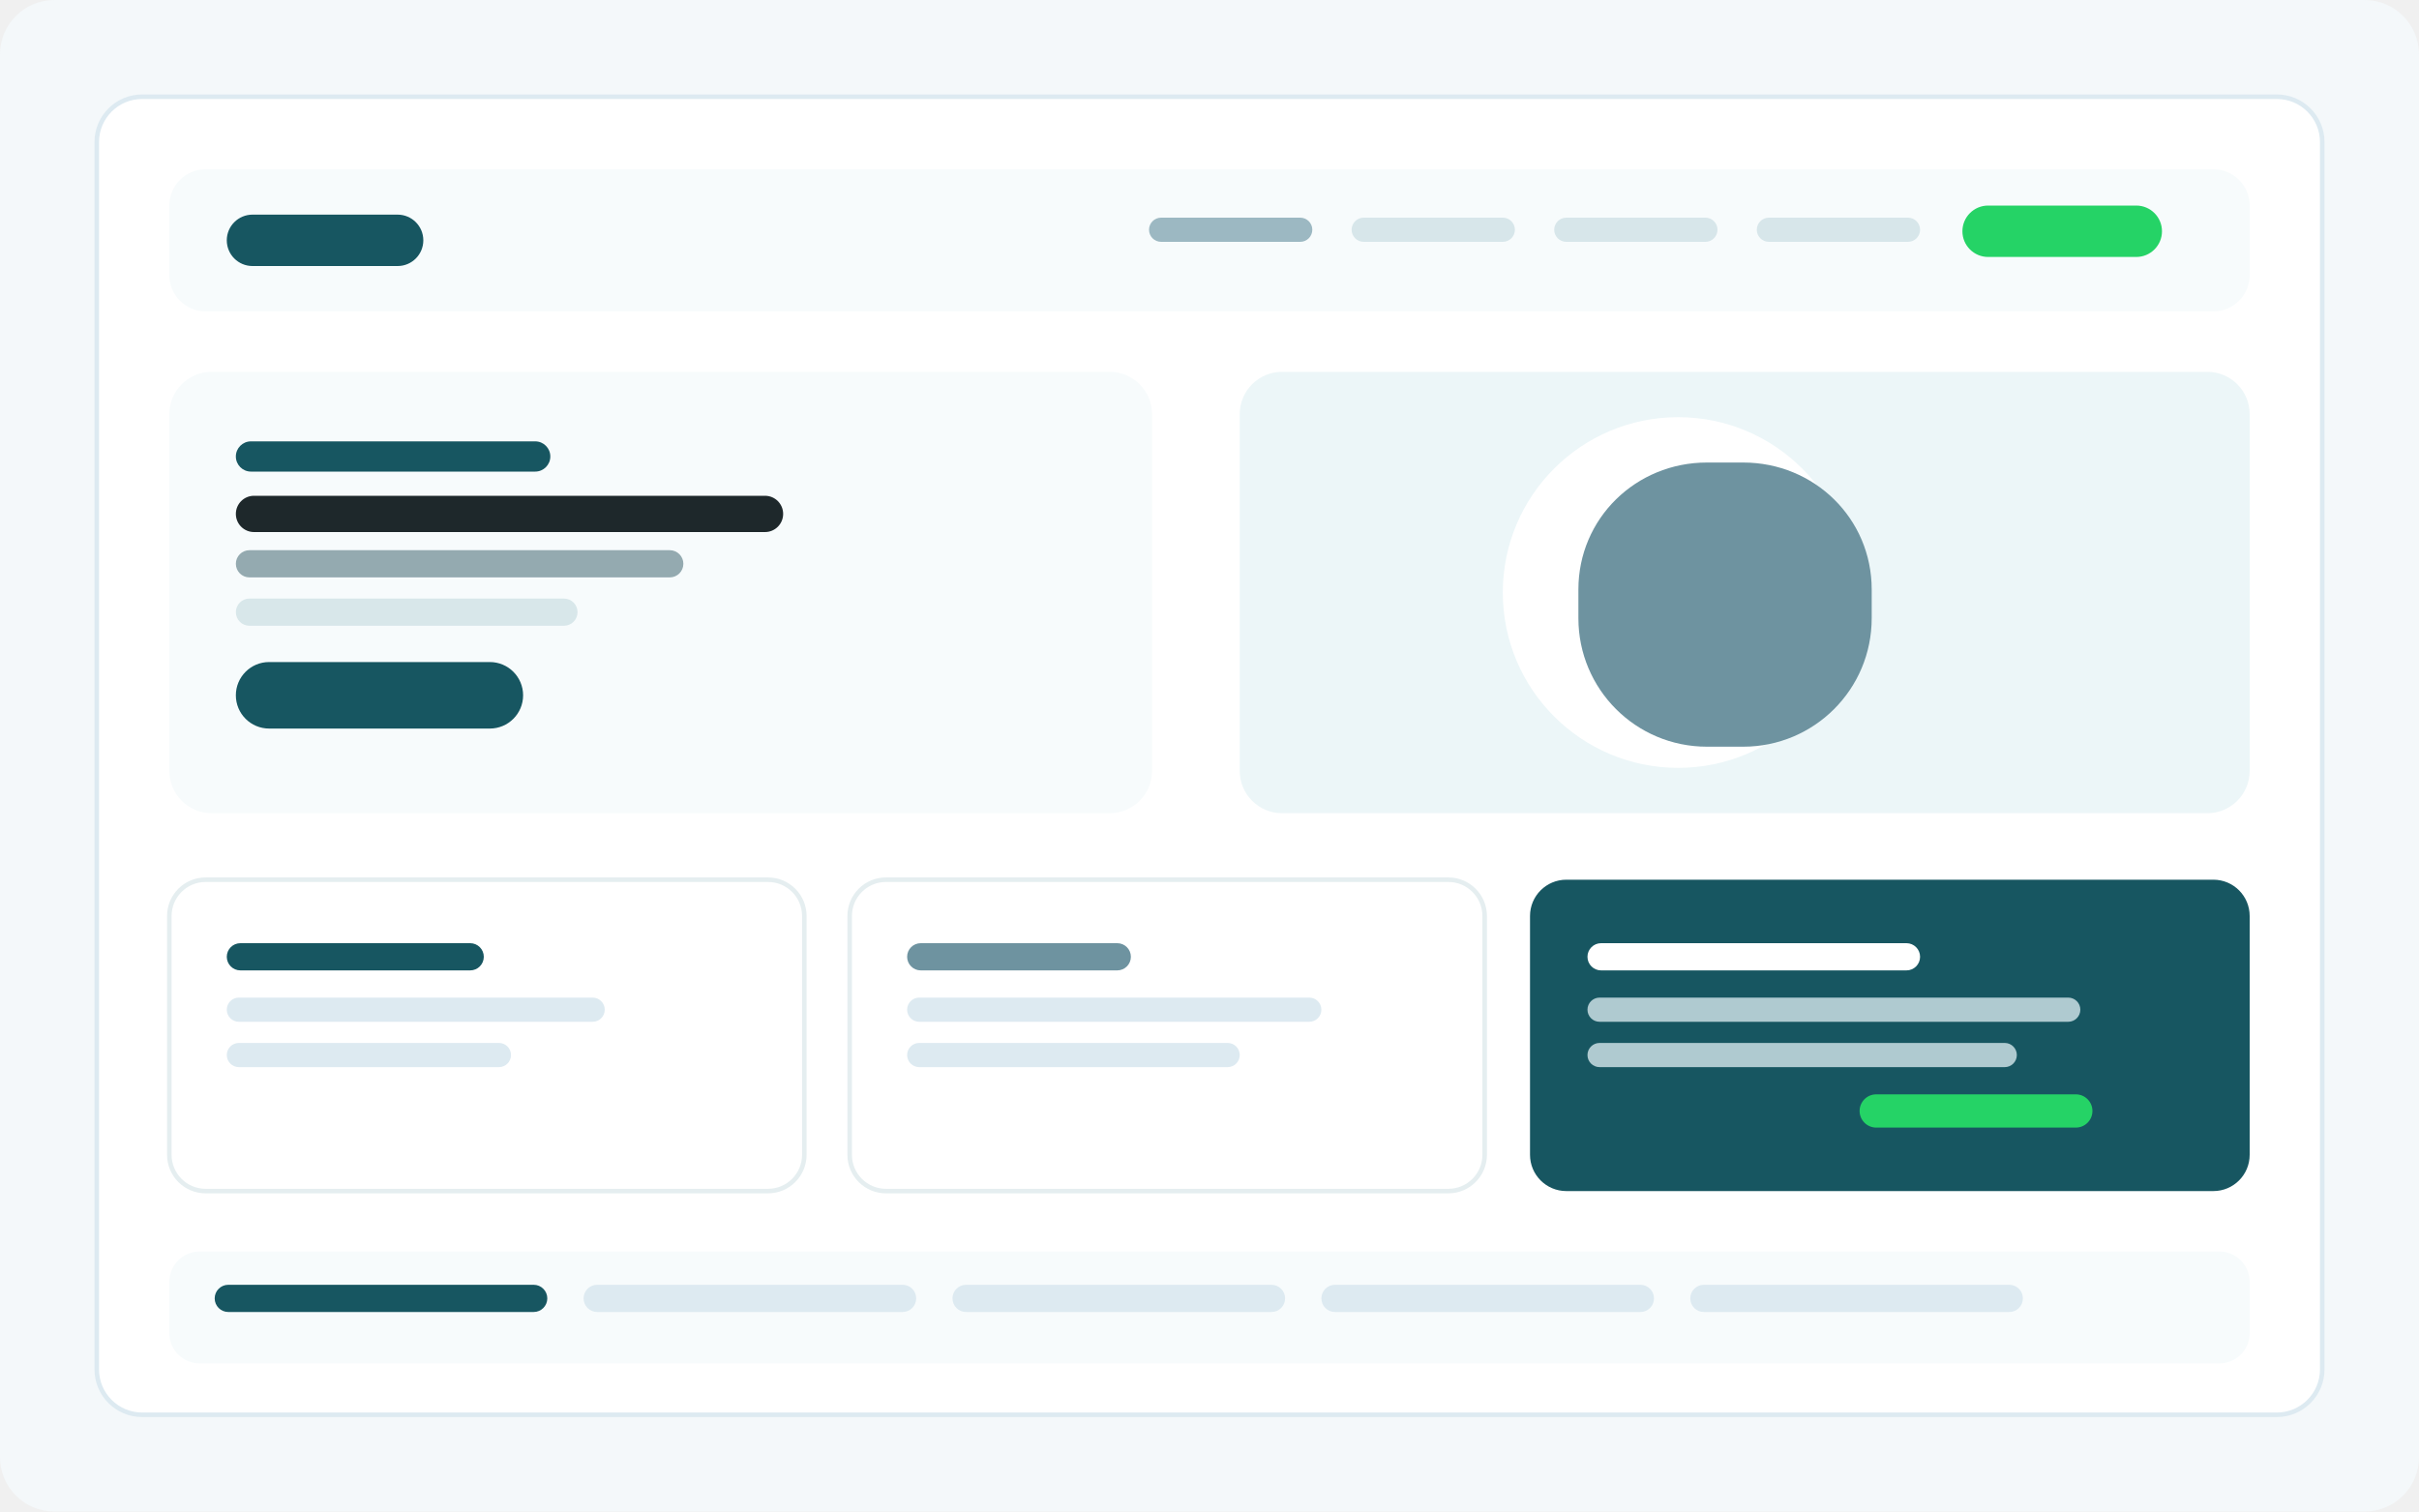
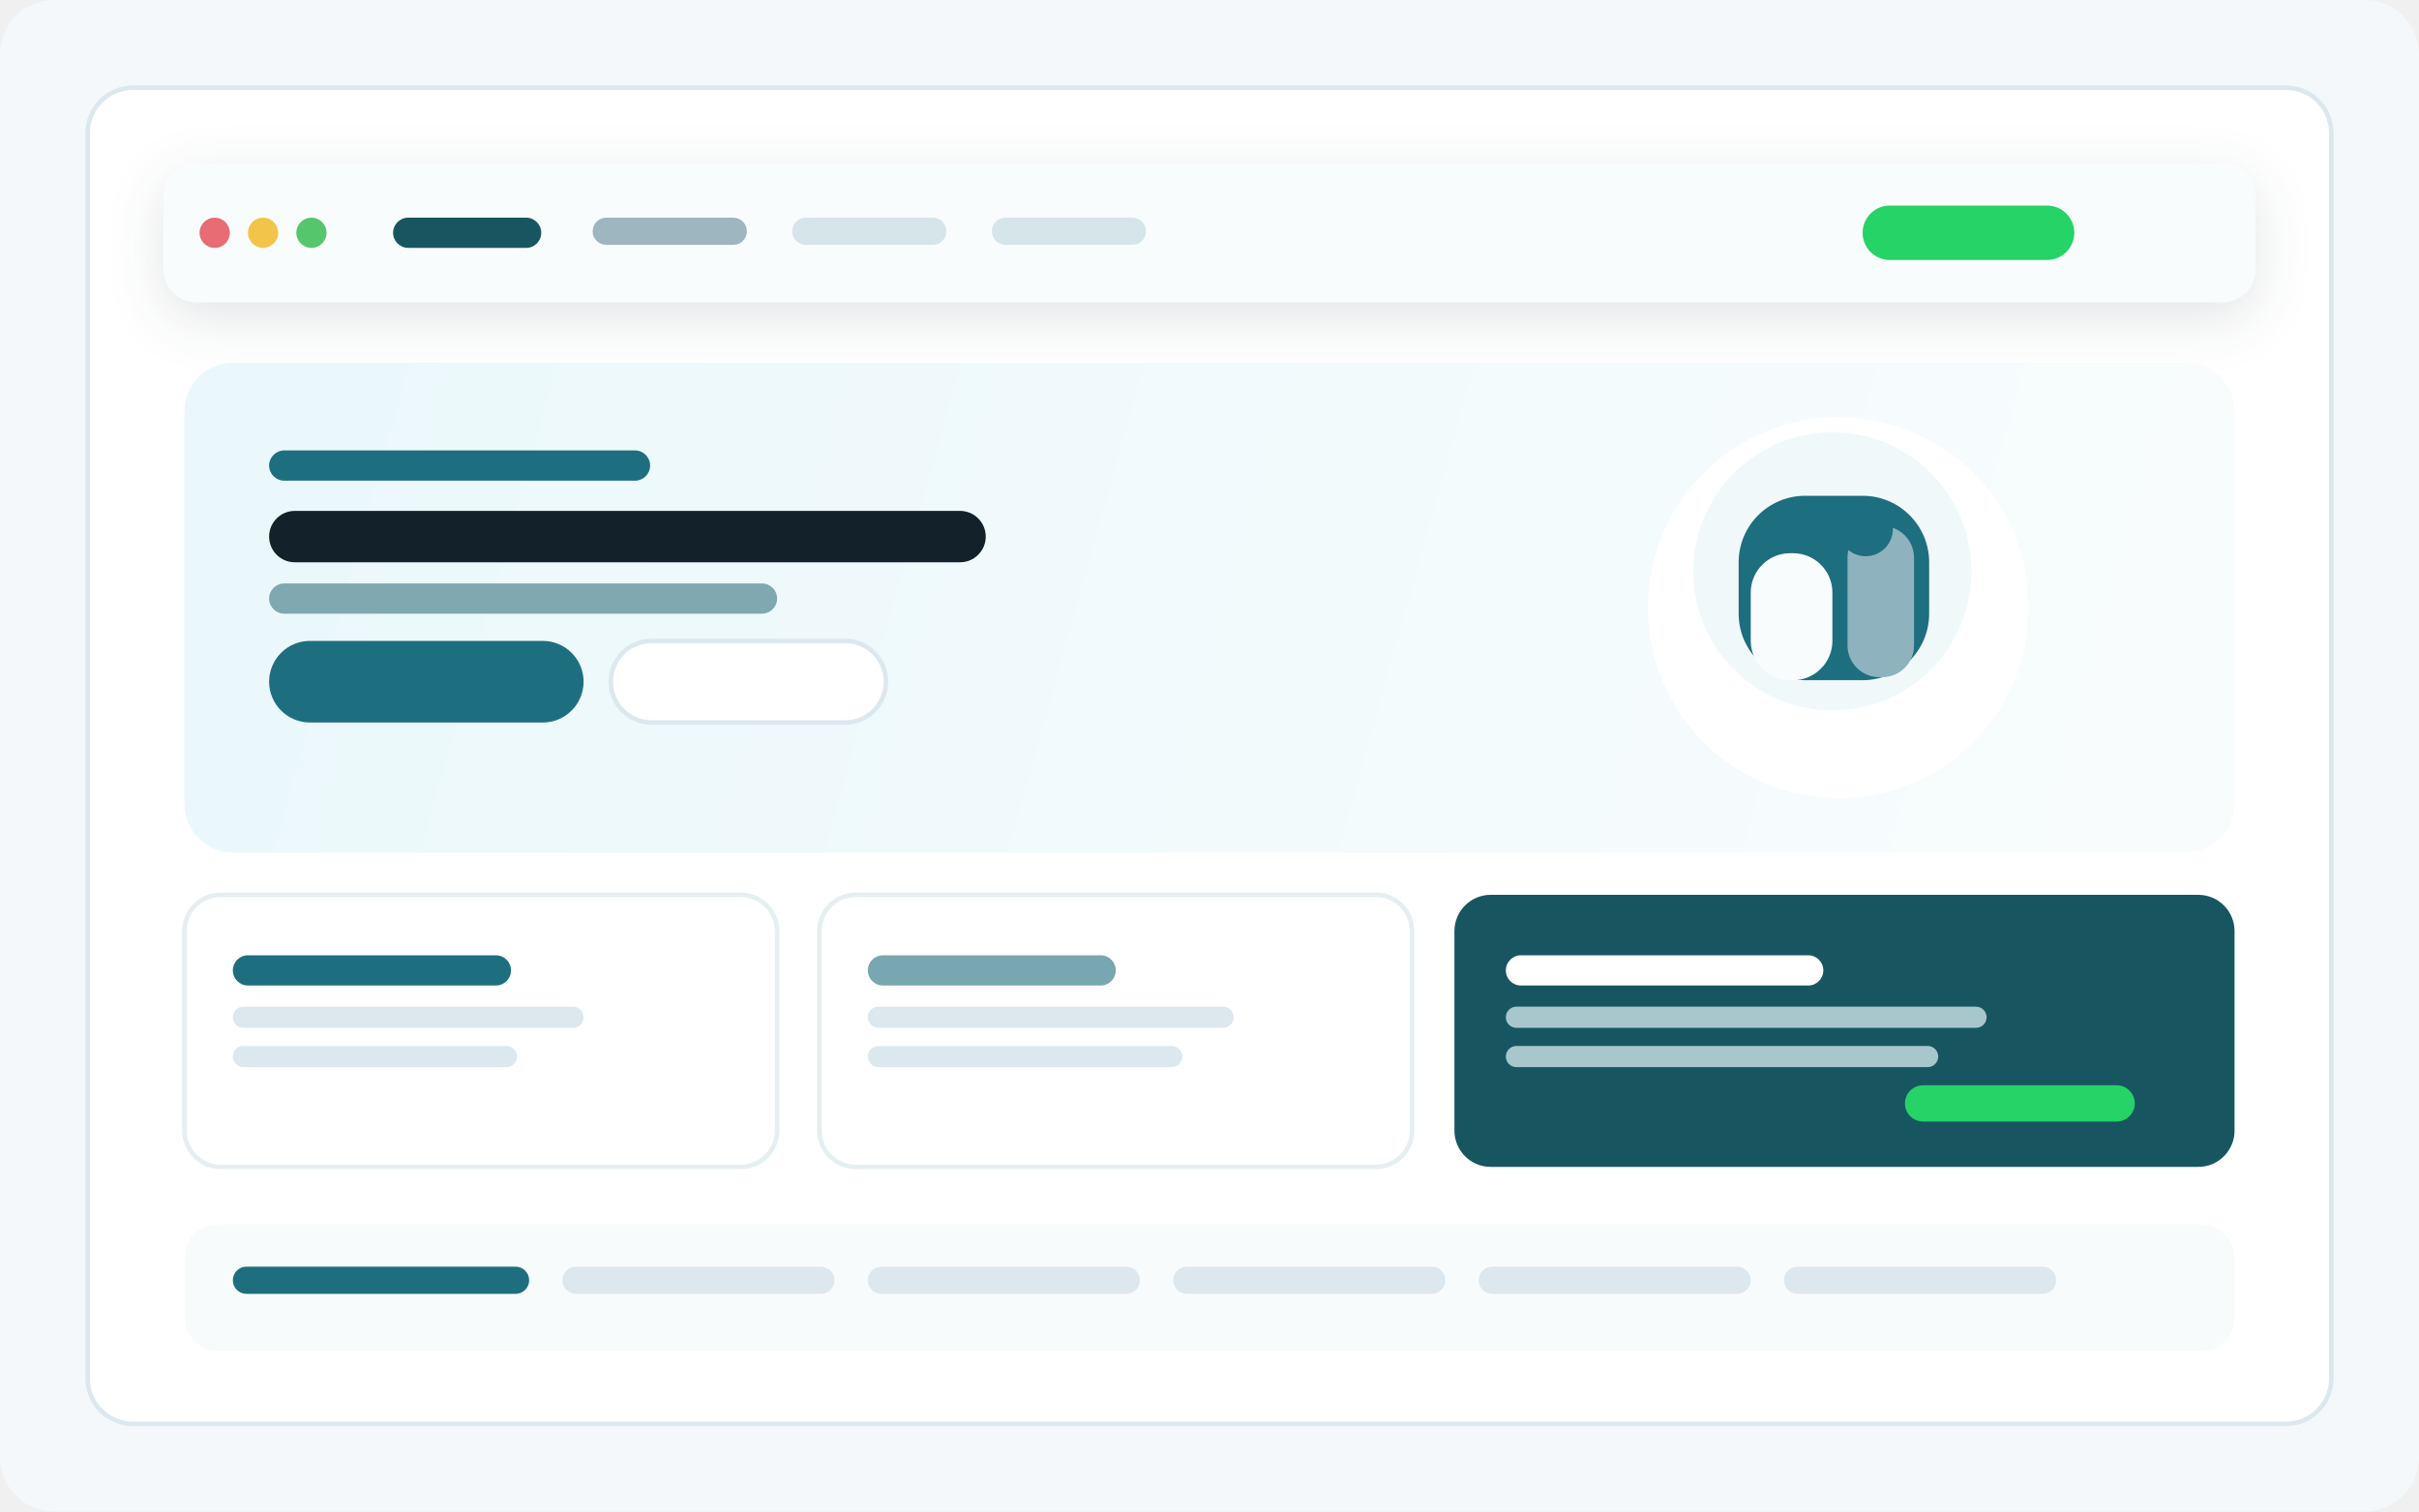
<svg xmlns="http://www.w3.org/2000/svg" width="1600" height="1000" viewBox="0 0 1600 1000" fill="none">
+   <defs>
+     <linearGradient id="heroGrad" x1="126" y1="238" x2="1388" y2="590" gradientUnits="userSpaceOnUse">
+       <stop stop-color="#EAF8FB" />
+       <stop offset="1" stop-color="#F8FCFD" />
+     </linearGradient>
+     <filter id="shadow" x="0" y="0" width="1600" height="1000" filterUnits="userSpaceOnUse" color-interpolation-filters="sRGB">
+       <feFlood flood-opacity="0" result="BackgroundImageFix" />
+       <feColorMatrix in="SourceAlpha" type="matrix" values="0 0 0 0 0 0 0 0 0 0 0 0 0 0 0 0 0 0 127 0" result="hardAlpha" />
+       <feOffset dy="10" />
+       <feGaussianBlur stdDeviation="18" />
+       <feColorMatrix type="matrix" values="0 0 0 0 0.085 0 0 0 0 0.159 0 0 0 0 0.196 0 0 0 0.12 0" />
+       <feBlend mode="normal" in2="BackgroundImageFix" result="effect1_dropShadow_0_1" />
+       <feBlend mode="normal" in="SourceGraphic" in2="effect1_dropShadow_0_1" result="shape" />
+     </filter>
+   </defs>
  <rect width="1600" height="1000" rx="36" fill="#F4F8FA" />
-   <rect x="64" y="64" width="1472" height="872" rx="30" fill="#FFFFFF" stroke="#DDEAF1" stroke-width="3" />
-   <rect x="112" y="112" width="1376" height="94" rx="24" fill="#F7FBFC" />
-   <rect x="150" y="142" width="130" height="34" rx="17" fill="#175661" />
-   <rect x="760" y="144" width="108" height="16" rx="8" fill="#9CB8C2" />
-   <rect x="894" y="144" width="108" height="16" rx="8" fill="#D7E6EA" />
-   <rect x="1028" y="144" width="108" height="16" rx="8" fill="#D7E6EA" />
-   <rect x="1162" y="144" width="108" height="16" rx="8" fill="#D7E6EA" />
-   <rect x="1298" y="136" width="132" height="34" rx="17" fill="#25D366" />
-   <rect x="112" y="246" width="650" height="292" rx="28" fill="#F7FBFC" />
-   <rect x="156" y="292" width="208" height="20" rx="10" fill="#175661" />
-   <rect x="156" y="328" width="362" height="24" rx="12" fill="#1E282B" />
-   <rect x="156" y="364" width="296" height="18" rx="9" fill="#94AAB0" />
-   <rect x="156" y="396" width="226" height="18" rx="9" fill="#D8E7EA" />
-   <rect x="156" y="438" width="190" height="44" rx="22" fill="#175661" />
-   <rect x="820" y="246" width="668" height="292" rx="28" fill="#ECF6F8" />
-   <circle cx="1110" cy="392" r="116" fill="#FFFFFF" />
-   <path d="M1060 390C1060 350 1092 318 1132 318H1148C1188 318 1220 350 1220 390V404C1220 444 1188 476 1148 476H1132C1092 476 1060 444 1060 404V390Z" fill="#175661" />
-   <path d="M1044 390C1044 343 1082 306 1129 306H1153C1200 306 1238 343 1238 390V409C1238 456 1200 494 1153 494H1129C1082 494 1044 456 1044 409V390Z" fill="#6E93A0" />
-   <rect x="112" y="582" width="420" height="206" rx="24" fill="#FFFFFF" stroke="#E5EEF0" stroke-width="3" />
-   <rect x="150" y="624" width="170" height="18" rx="9" fill="#175661" />
-   <rect x="150" y="660" width="250" height="16" rx="8" fill="#DDEAF1" />
-   <rect x="150" y="690" width="188" height="16" rx="8" fill="#DDEAF1" />
-   <rect x="562" y="582" width="420" height="206" rx="24" fill="#FFFFFF" stroke="#E5EEF0" stroke-width="3" />
-   <rect x="600" y="624" width="148" height="18" rx="9" fill="#6E93A0" />
-   <rect x="600" y="660" width="274" height="16" rx="8" fill="#DDEAF1" />
-   <rect x="600" y="690" width="220" height="16" rx="8" fill="#DDEAF1" />
-   <rect x="1012" y="582" width="476" height="206" rx="24" fill="#175661" />
-   <rect x="1050" y="624" width="220" height="18" rx="9" fill="#FFFFFF" />
-   <rect x="1050" y="660" width="326" height="16" rx="8" fill="#AFCAD0" />
-   <rect x="1050" y="690" width="284" height="16" rx="8" fill="#AFCAD0" />
-   <rect x="1230" y="724" width="154" height="22" rx="11" fill="#25D366" />
-   <rect x="112" y="828" width="1376" height="74" rx="20" fill="#F7FBFC" />
-   <rect x="142" y="850" width="220" height="18" rx="9" fill="#175661" />
-   <rect x="386" y="850" width="220" height="18" rx="9" fill="#DDEAF1" />
-   <rect x="630" y="850" width="220" height="18" rx="9" fill="#DDEAF1" />
-   <rect x="874" y="850" width="220" height="18" rx="9" fill="#DDEAF1" />
-   <rect x="1118" y="850" width="220" height="18" rx="9" fill="#DDEAF1" />
+   <rect x="58" y="58" width="1484" height="884" rx="30" fill="#FFFFFF" stroke="#DCE8EE" stroke-width="3" />
+   <g filter="url(#shadow)">
+     <rect x="108" y="108" width="1384" height="92" rx="22" fill="#F9FCFD" />
+     <circle cx="142" cy="154" r="10" fill="#E76C74" />
+     <circle cx="174" cy="154" r="10" fill="#F2C44A" />
+     <circle cx="206" cy="154" r="10" fill="#56C66D" />
+     <rect x="260" y="144" width="98" height="20" rx="10" fill="#175661" />
+     <rect x="392" y="144" width="102" height="18" rx="9" fill="#9DB6C0" />
+     <rect x="524" y="144" width="102" height="18" rx="9" fill="#D6E5EA" />
+     <rect x="656" y="144" width="102" height="18" rx="9" fill="#D6E5EA" />
+     <rect x="1232" y="136" width="140" height="36" rx="18" fill="#25D366" />
+   </g>
+   <rect x="122" y="240" width="1356" height="324" rx="32" fill="url(#heroGrad)" />
+   <rect x="178" y="298" width="252" height="20" rx="10" fill="#1D6F7F" />
+   <rect x="178" y="338" width="474" height="34" rx="17" fill="#13212A" />
+   <rect x="178" y="386" width="336" height="20" rx="10" fill="#7FA8B1" />
+   <rect x="178" y="424" width="208" height="54" rx="27" fill="#1D6F7F" />
+   <rect x="404" y="424" width="182" height="54" rx="27" fill="#FFFFFF" stroke="#DCE8EE" stroke-width="3" />
+   <circle cx="1216" cy="402" r="126" fill="#FFFFFF" />
+   <circle cx="1212" cy="378" r="92" fill="#F0F8FA" />
+   <rect x="1150" y="328" width="126" height="122" rx="44" fill="#1D6F7F" />
+   <rect x="1158" y="366" width="54" height="84" rx="26" fill="#F8FCFD" />
+   <rect x="1222" y="348" width="44" height="100" rx="21" fill="#8EB2BE" />
+   <circle cx="1234" cy="350" r="18" fill="#1D6F7F" />
+   <rect x="122" y="592" width="392" height="180" rx="24" fill="#FFFFFF" stroke="#E5EEF0" stroke-width="3" />
+   <rect x="154" y="632" width="184" height="20" rx="10" fill="#1D6F7F" />
+   <rect x="154" y="666" width="232" height="14" rx="7" fill="#DCE8EE" />
+   <rect x="154" y="692" width="188" height="14" rx="7" fill="#DCE8EE" />
+   <rect x="542" y="592" width="392" height="180" rx="24" fill="#FFFFFF" stroke="#E5EEF0" stroke-width="3" />
+   <rect x="574" y="632" width="164" height="20" rx="10" fill="#78A6B1" />
+   <rect x="574" y="666" width="242" height="14" rx="7" fill="#DCE8EE" />
+   <rect x="574" y="692" width="208" height="14" rx="7" fill="#DCE8EE" />
+   <rect x="962" y="592" width="516" height="180" rx="24" fill="#175661" />
+   <rect x="996" y="632" width="210" height="20" rx="10" fill="#FFFFFF" />
+   <rect x="996" y="666" width="318" height="14" rx="7" fill="#A7C7CD" />
+   <rect x="996" y="692" width="286" height="14" rx="7" fill="#A7C7CD" />
+   <rect x="1260" y="718" width="152" height="24" rx="12" fill="#25D366" />
+   <rect x="122" y="810" width="1356" height="84" rx="22" fill="#F8FBFC" />
+   <rect x="154" y="838" width="196" height="18" rx="9" fill="#1D6F7F" />
+   <rect x="372" y="838" width="180" height="18" rx="9" fill="#DCE8EE" />
+   <rect x="574" y="838" width="180" height="18" rx="9" fill="#DCE8EE" />
+   <rect x="776" y="838" width="180" height="18" rx="9" fill="#DCE8EE" />
+   <rect x="978" y="838" width="180" height="18" rx="9" fill="#DCE8EE" />
+   <rect x="1180" y="838" width="180" height="18" rx="9" fill="#DCE8EE" />
</svg>
